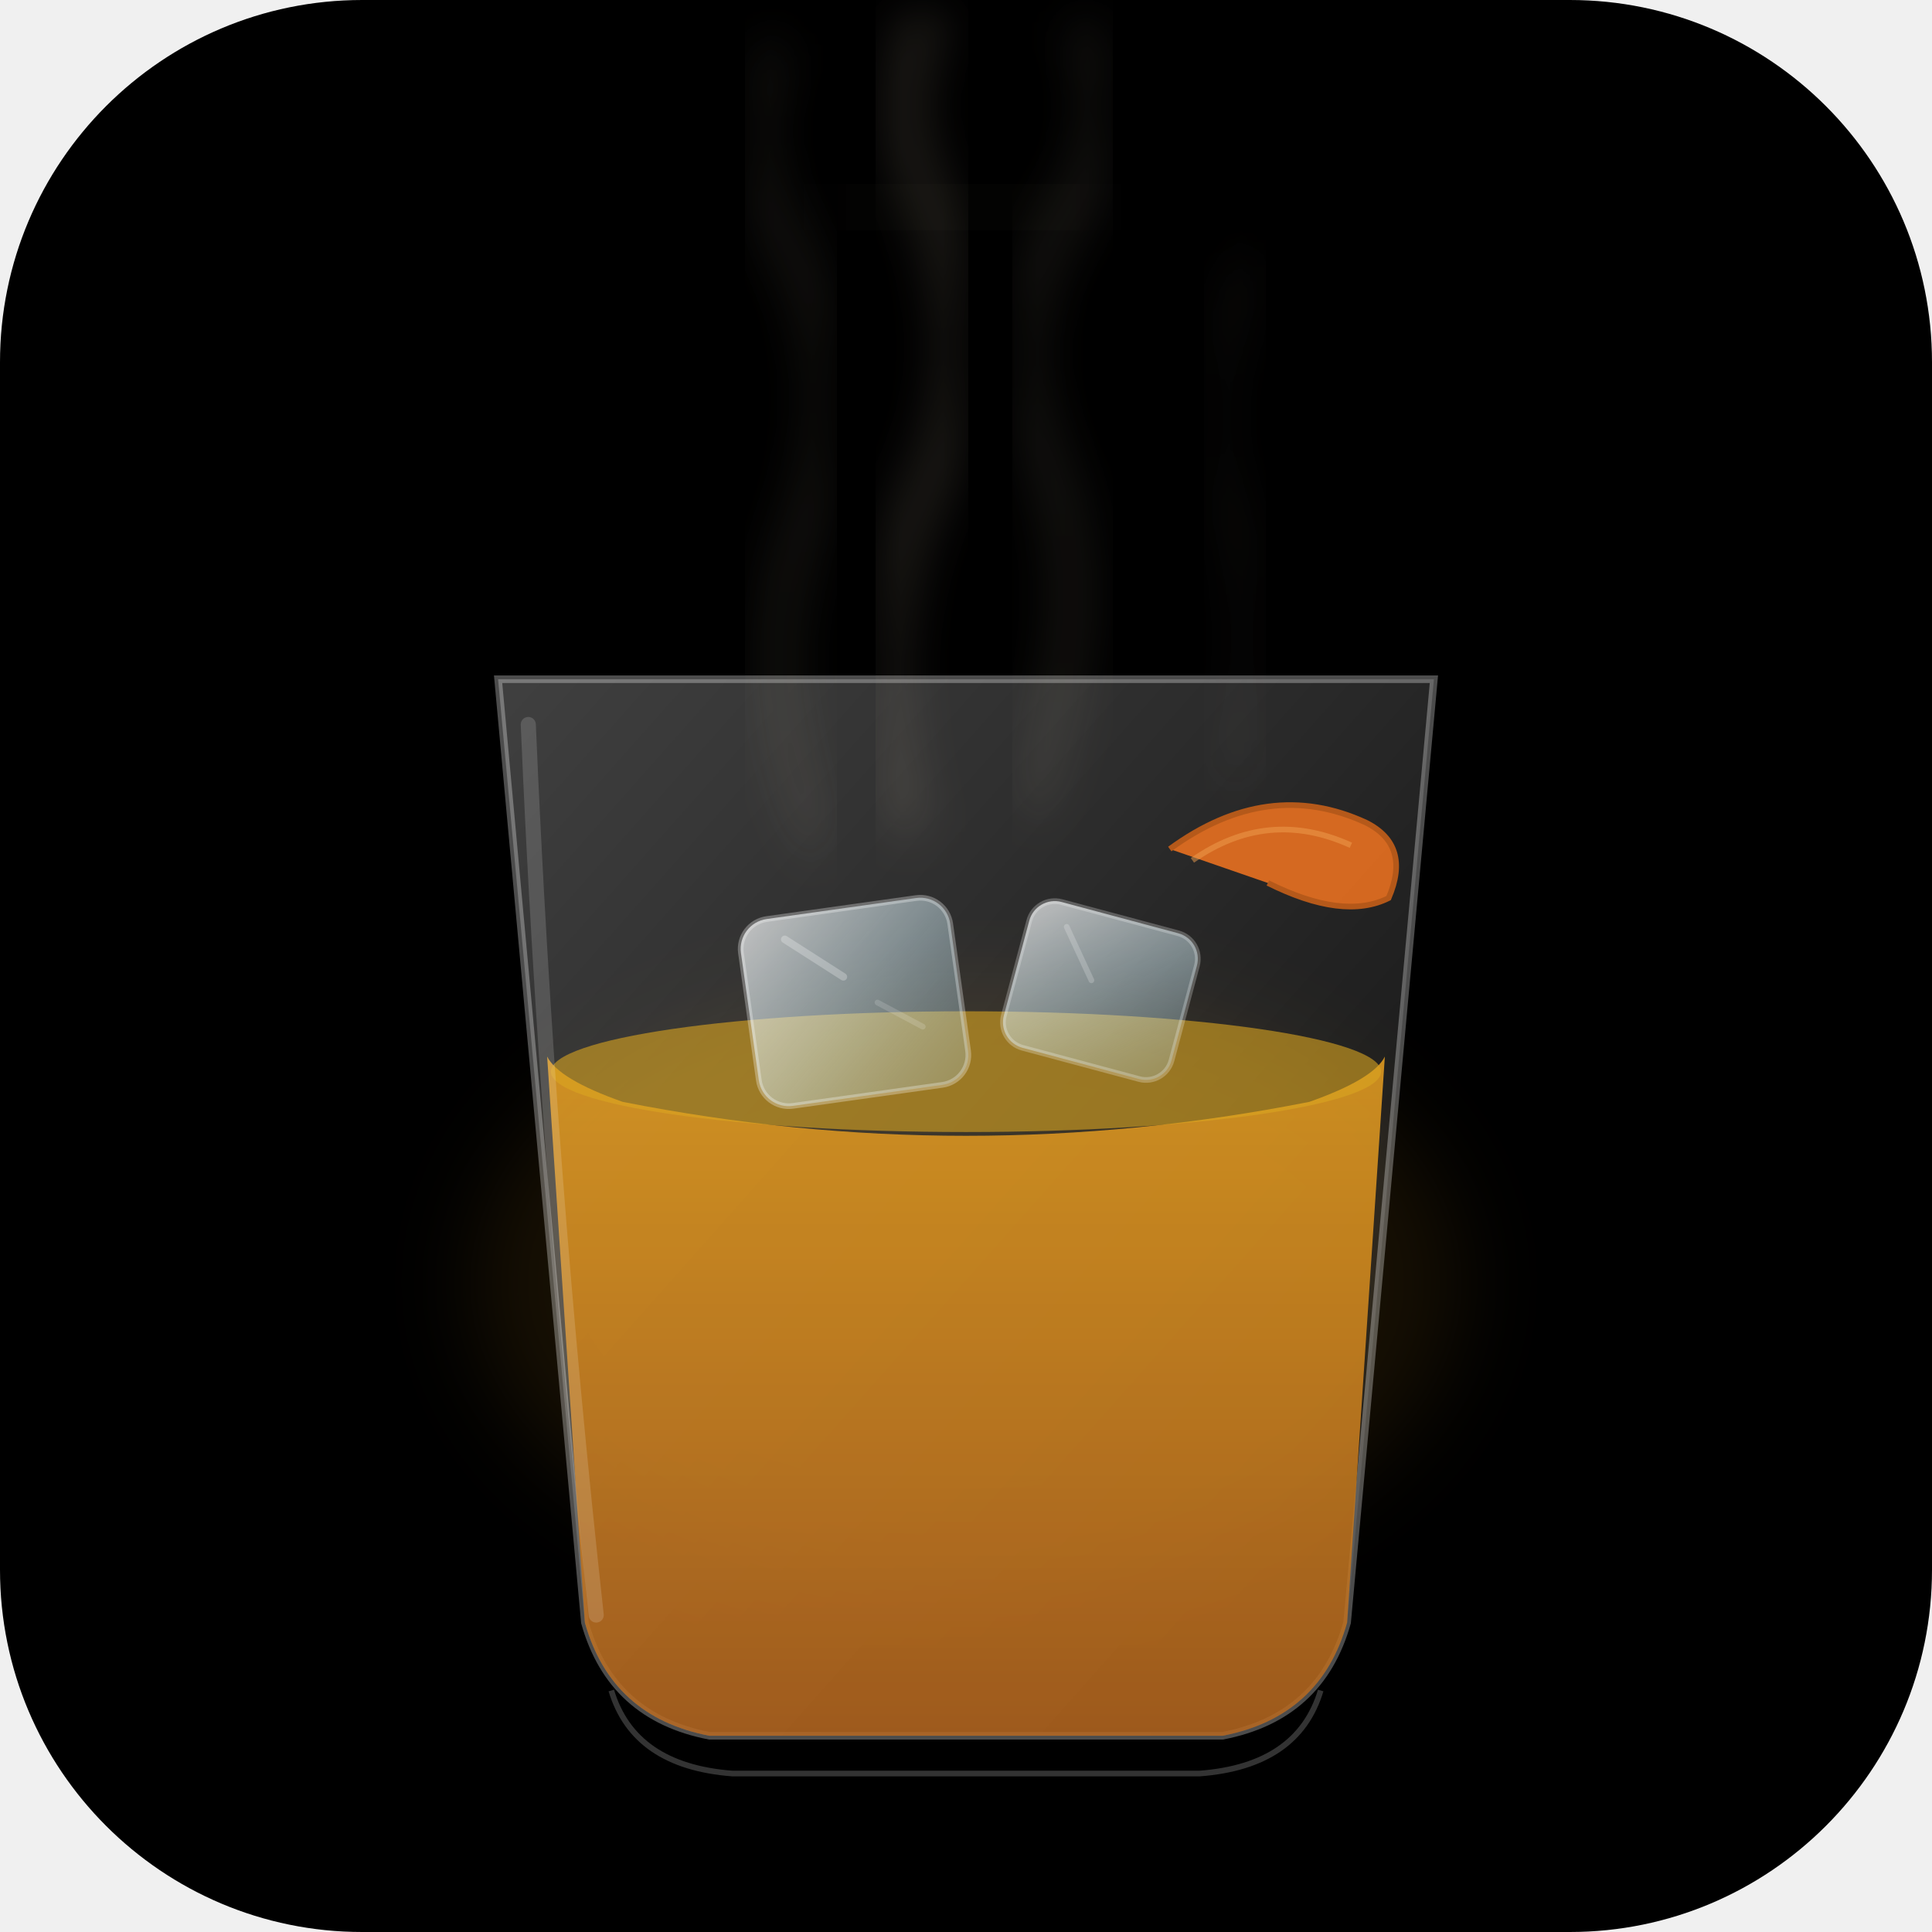
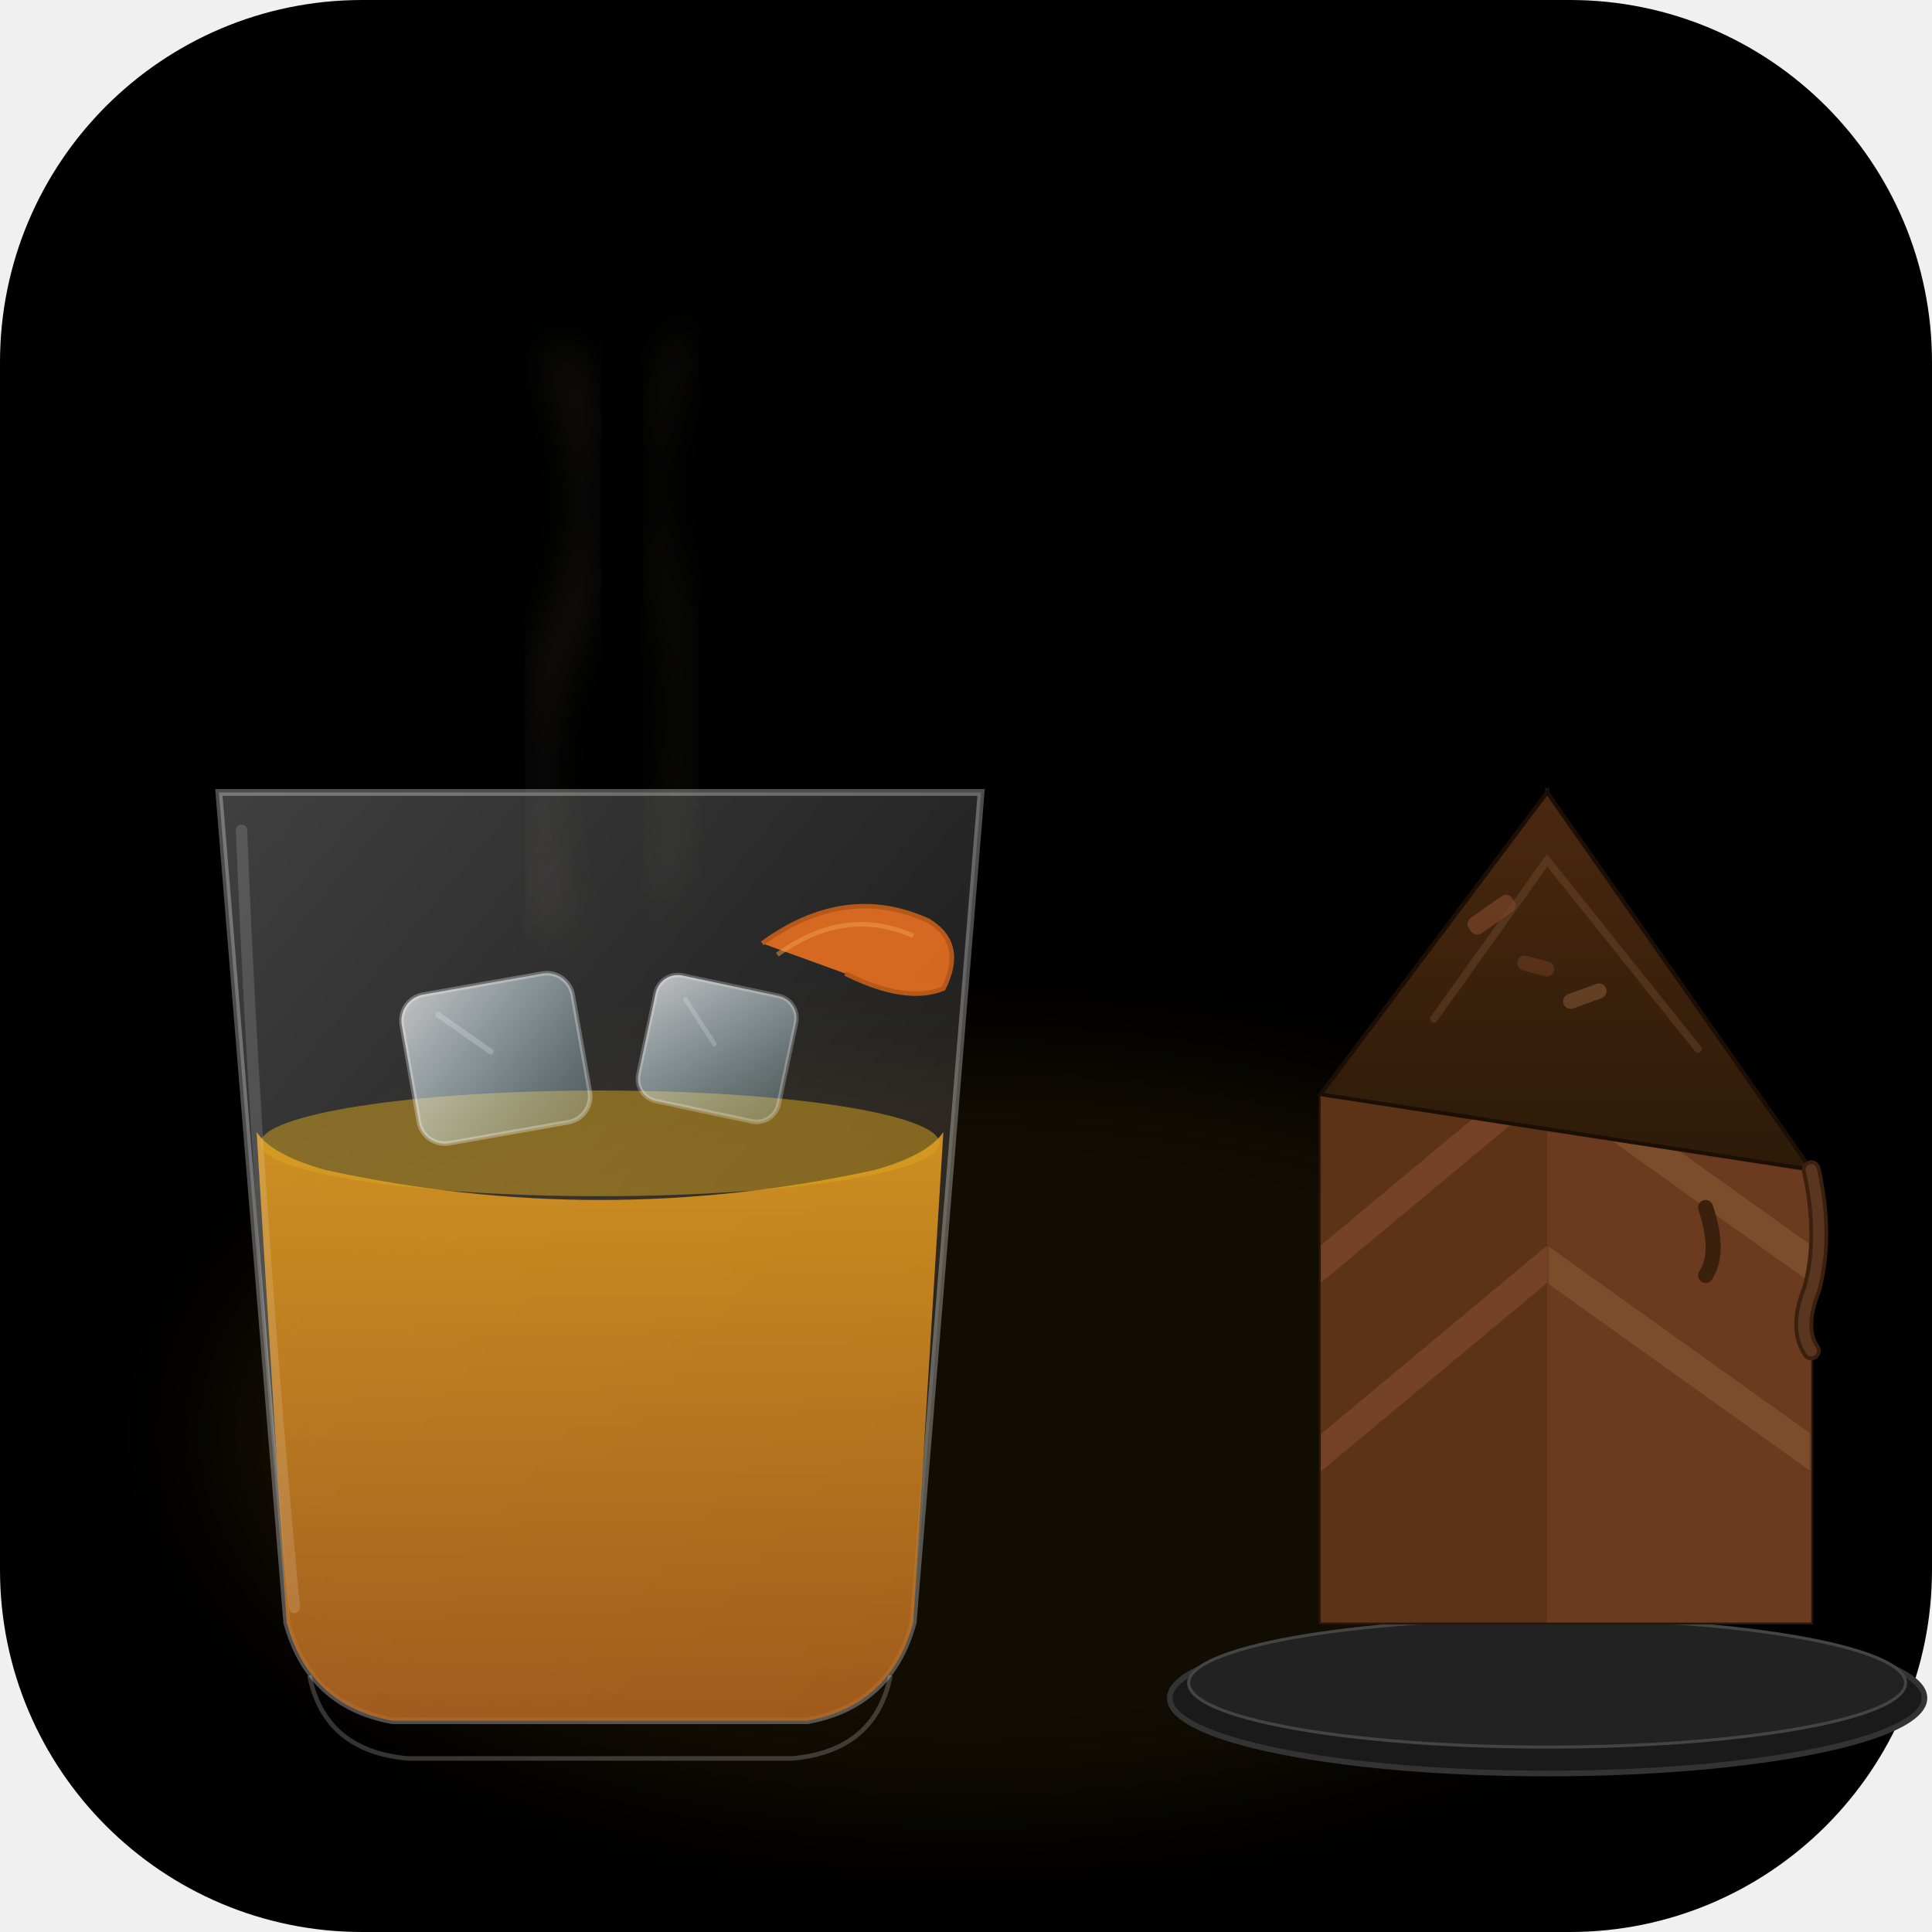
<svg xmlns="http://www.w3.org/2000/svg" width="512" height="512" viewBox="0 0 512 512">
  <defs>
    <linearGradient id="whiskey" x1="0" y1="0" x2="0" y2="1">
      <stop offset="0%" stop-color="#e8a020" />
      <stop offset="100%" stop-color="#b5651d" />
    </linearGradient>
    <linearGradient id="glass" x1="0" y1="0" x2="1" y2="1">
      <stop offset="0%" stop-color="#ffffff" stop-opacity="0.25" />
      <stop offset="100%" stop-color="#ffffff" stop-opacity="0.05" />
    </linearGradient>
    <linearGradient id="ice" x1="0" y1="0" x2="1" y2="1">
      <stop offset="0%" stop-color="#ffffff" stop-opacity="0.7" />
      <stop offset="50%" stop-color="#d0e8f0" stop-opacity="0.5" />
      <stop offset="100%" stop-color="#a0c4d0" stop-opacity="0.3" />
    </linearGradient>
-     <filter id="smoke-blur">
-       <feGaussianBlur stdDeviation="7" />
+     <linearGradient id="cake-body" x1="0" y1="0" x2="0" y2="1">
+       <stop offset="0%" stop-color="#5c3317" />
+       <stop offset="100%" stop-color="#3b1f0e" />
+     </linearGradient>
+     <linearGradient id="ganache" x1="0" y1="0" x2="0" y2="1">
+       <stop offset="0%" stop-color="#4a2810" />
+       <stop offset="100%" stop-color="#2c1a08" />
+     </linearGradient>
+     <linearGradient id="frosting" x1="0" y1="0" x2="0" y2="1">
+       <stop offset="0%" stop-color="#6b3a1f" />
+       <stop offset="100%" stop-color="#4a2810" />
+     </linearGradient>
+     <filter id="glow-sm">
+       <feGaussianBlur stdDeviation="6" />
    </filter>
-     <filter id="smoke-blur-lg">
-       <feGaussianBlur stdDeviation="12" />
-     </filter>
-     <filter id="glow">
-       <feGaussianBlur stdDeviation="18" result="blur" />
-       <feMerge>
-         <feMergeNode in="blur" />
-         <feMergeNode in="SourceGraphic" />
-       </feMerge>
+     <filter id="glow-lg">
+       <feGaussianBlur stdDeviation="14" />
    </filter>
  </defs>
  <rect width="512" height="512" rx="96" fill="#000000" />
-   <ellipse cx="256" cy="340" rx="130" ry="80" fill="#e8a020" opacity="0.1" filter="url(#smoke-blur-lg)" />
-   <path d="M132 180 L155 430 Q162 455 188 460 L324 460 Q350 455 357 430 L380 180 Z" fill="url(#glass)" stroke="#ffffff" stroke-opacity="0.3" stroke-width="2" />
-   <path d="M162 448 Q168 468 194 470 L318 470 Q344 468 350 448" fill="none" stroke="#ffffff" stroke-opacity="0.2" stroke-width="1.5" />
-   <path d="M145 280 Q148 286 165 292 Q256 310 347 292 Q364 286 367 280 L357 430 Q350 455 324 460 L188 460 Q162 455 155 430 Z" fill="url(#whiskey)" opacity="0.85" />
-   <ellipse cx="256" cy="284" rx="110" ry="16" fill="#daa520" opacity="0.6" />
-   <g transform="rotate(-8 230 262)">
-     <rect x="198" y="240" width="56" height="50" rx="8" fill="url(#ice)" stroke="#ffffff" stroke-opacity="0.3" stroke-width="1.5" />
-     <line x1="210" y1="246" x2="224" y2="258" stroke="#ffffff" stroke-opacity="0.25" stroke-width="2" stroke-linecap="round" />
-     <line x1="232" y1="266" x2="243" y2="274" stroke="#ffffff" stroke-opacity="0.15" stroke-width="1.5" stroke-linecap="round" />
+   <ellipse cx="256" cy="380" rx="200" ry="100" fill="#e8a020" opacity="0.08" filter="url(#glow-lg)" />
+   <g transform="translate(-50, 20)">
+     <path d="M108 190 L126 410 Q132 432 154 436 L264 436 Q286 432 292 410 L310 190 Z" fill="url(#glass)" stroke="#ffffff" stroke-opacity="0.3" stroke-width="1.8" />
+     <path d="M132 424 Q136 444 158 446 L260 446 Q282 444 286 424" fill="none" stroke="#ffffff" stroke-opacity="0.2" stroke-width="1.2" />
+     <path d="M118 280 Q122 286 136 290 Q209 306 282 290 Q296 286 300 280 L292 410 Q286 432 264 436 L154 436 Q132 432 126 410 Z" fill="url(#whiskey)" opacity="0.85" />
+     <ellipse cx="209" cy="283" rx="90" ry="14" fill="#daa520" opacity="0.5" />
+     <g transform="rotate(-10 184 258)">
+       <rect x="158" y="240" width="46" height="40" rx="7" fill="url(#ice)" stroke="#ffffff" stroke-opacity="0.3" stroke-width="1.2" />
+       <line x1="168" y1="246" x2="180" y2="258" stroke="#ffffff" stroke-opacity="0.2" stroke-width="1.5" stroke-linecap="round" />
+     </g>
+     <g transform="rotate(12 246 254)">
+       <rect x="222" y="242" width="38" height="34" rx="6" fill="url(#ice)" stroke="#ffffff" stroke-opacity="0.25" stroke-width="1.2" />
+       <line x1="230" y1="248" x2="240" y2="258" stroke="#ffffff" stroke-opacity="0.18" stroke-width="1.2" stroke-linecap="round" />
+     </g>
+     <path d="M114 200 Q118 300 128 406" stroke="#ffffff" stroke-opacity="0.14" stroke-width="3" fill="none" stroke-linecap="round" />
+     <path d="M252 230 Q274 214 296 224 Q306 230 300 242 Q290 246 274 238" fill="#e87020" opacity="0.9" stroke="#c45e18" stroke-width="1.2" />
+     <path d="M256 233 Q274 220 292 228" fill="none" stroke="#f0a050" stroke-opacity="0.5" stroke-width="1.2" />
+     <path d="M196 224 Q184 178 200 146 Q216 112 198 74" fill="none" stroke="#c8b8a0" stroke-opacity="0.25" stroke-width="3.5" stroke-linecap="round" filter="url(#glow-sm)" />
+     <path d="M224 218 Q238 170 226 134 Q214 100 234 68" fill="none" stroke="#b8a890" stroke-opacity="0.2" stroke-width="3" stroke-linecap="round" filter="url(#glow-sm)" />
  </g>
-   <g transform="rotate(15 298 258)">
-     <rect x="270" y="244" width="46" height="40" rx="7" fill="url(#ice)" stroke="#ffffff" stroke-opacity="0.25" stroke-width="1.5" />
-     <line x1="280" y1="250" x2="290" y2="262" stroke="#ffffff" stroke-opacity="0.2" stroke-width="1.5" stroke-linecap="round" />
+   <g transform="translate(40, 10)">
+     <ellipse cx="370" cy="440" rx="100" ry="20" fill="#1a1a1a" stroke="#333" stroke-width="1.5" />
+     <ellipse cx="370" cy="436" rx="95" ry="17" fill="#222" stroke="#444" stroke-width="0.8" />
+     <path d="M310 280 L370 200 L370 420 L310 420 Z" fill="url(#cake-body)" stroke="#2a1508" stroke-width="1" />
+     <path d="M370 200 L440 300 L440 420 L370 420 Z" fill="#6b3a1f" stroke="#2a1508" stroke-width="1" />
+     <path d="M310 380 L370 330 L370 420 L310 420 Z" fill="#5c3317" />
+     <path d="M310 370 L370 320 L370 330 L310 380 Z" fill="#7a4528" opacity="0.9" />
+     <path d="M310 330 L370 280 L370 320 L310 370 Z" fill="#5c3317" />
+     <path d="M310 320 L370 270 L370 280 L310 330 Z" fill="#7a4528" opacity="0.9" />
+     <path d="M310 280 L370 200 L370 270 L310 320 Z" fill="#5c3317" />
+     <path d="M370 330 L440 380 L440 420 L370 420 Z" fill="#6b3a1f" />
+     <path d="M370 320 L440 370 L440 380 L370 330 Z" fill="#845530" opacity="0.7" />
+     <path d="M370 280 L440 330 L440 370 L370 320 Z" fill="#6b3a1f" />
+     <path d="M370 270 L440 320 L440 330 L370 280 Z" fill="#845530" opacity="0.7" />
+     <path d="M370 200 L440 300 L440 320 L370 270 Z" fill="#6b3a1f" />
+     <path d="M310 280 L370 200 L440 300 Z" fill="url(#ganache)" stroke="#1a0e05" stroke-width="1" />
+     <path d="M340 260 L370 218 L410 268" fill="none" stroke="#8b5e3c" stroke-opacity="0.3" stroke-width="2" stroke-linecap="round" />
+     <path d="M440 300 Q444 318 440 332 Q436 342 440 348" fill="none" stroke="#3b200e" stroke-width="5" stroke-linecap="round" />
+     <path d="M440 300 Q444 318 440 332 Q436 342 440 348" fill="none" stroke="#5a3520" stroke-width="3" stroke-linecap="round" />
+     <path d="M412 310 Q416 322 412 328" fill="none" stroke="#3b200e" stroke-width="4" stroke-linecap="round" />
+     <rect x="348" y="230" width="14" height="5" rx="2" transform="rotate(-35 355 232)" fill="#7a4528" opacity="0.7" />
+     <rect x="362" y="244" width="10" height="4" rx="2" transform="rotate(15 367 246)" fill="#6b3a1f" opacity="0.6" />
+     <rect x="374" y="252" width="12" height="4" rx="2" transform="rotate(-20 380 254)" fill="#8b5e3c" opacity="0.5" />
  </g>
-   <path d="M140 192 Q145 310 158 428" stroke="#ffffff" stroke-opacity="0.15" stroke-width="4" fill="none" stroke-linecap="round" />
-   <path d="M310 225 Q336 206 362 218 Q374 224 368 238 Q356 244 336 234" fill="#e87020" opacity="0.9" stroke="#c45e18" stroke-width="1.5" />
-   <path d="M316 228 Q336 214 358 224" fill="none" stroke="#f0a050" stroke-opacity="0.5" stroke-width="1.5" />
-   <path d="M240 218 Q226 166 246 128 Q264 92 244 48 Q234 26 246 4" fill="none" stroke="#c8b8a0" stroke-opacity="0.35" stroke-width="5" stroke-linecap="round" filter="url(#smoke-blur)" />
-   <path d="M218 224 Q198 180 212 142 Q230 98 206 60 Q194 36 204 14" fill="none" stroke="#b8a890" stroke-opacity="0.25" stroke-width="4.5" stroke-linecap="round" filter="url(#smoke-blur)" />
-   <path d="M272 214 Q292 162 278 124 Q260 86 286 52 Q298 30 288 8" fill="none" stroke="#c0b098" stroke-opacity="0.3" stroke-width="4" stroke-linecap="round" filter="url(#smoke-blur)" />
-   <path d="M326 205 Q338 168 326 136 Q312 104 334 68" fill="none" stroke="#b0a090" stroke-opacity="0.18" stroke-width="3" stroke-linecap="round" filter="url(#smoke-blur)" />
-   <path d="M220 60 Q256 42 290 56" fill="none" stroke="#c8b8a0" stroke-opacity="0.12" stroke-width="10" stroke-linecap="round" filter="url(#smoke-blur-lg)" />
</svg>
